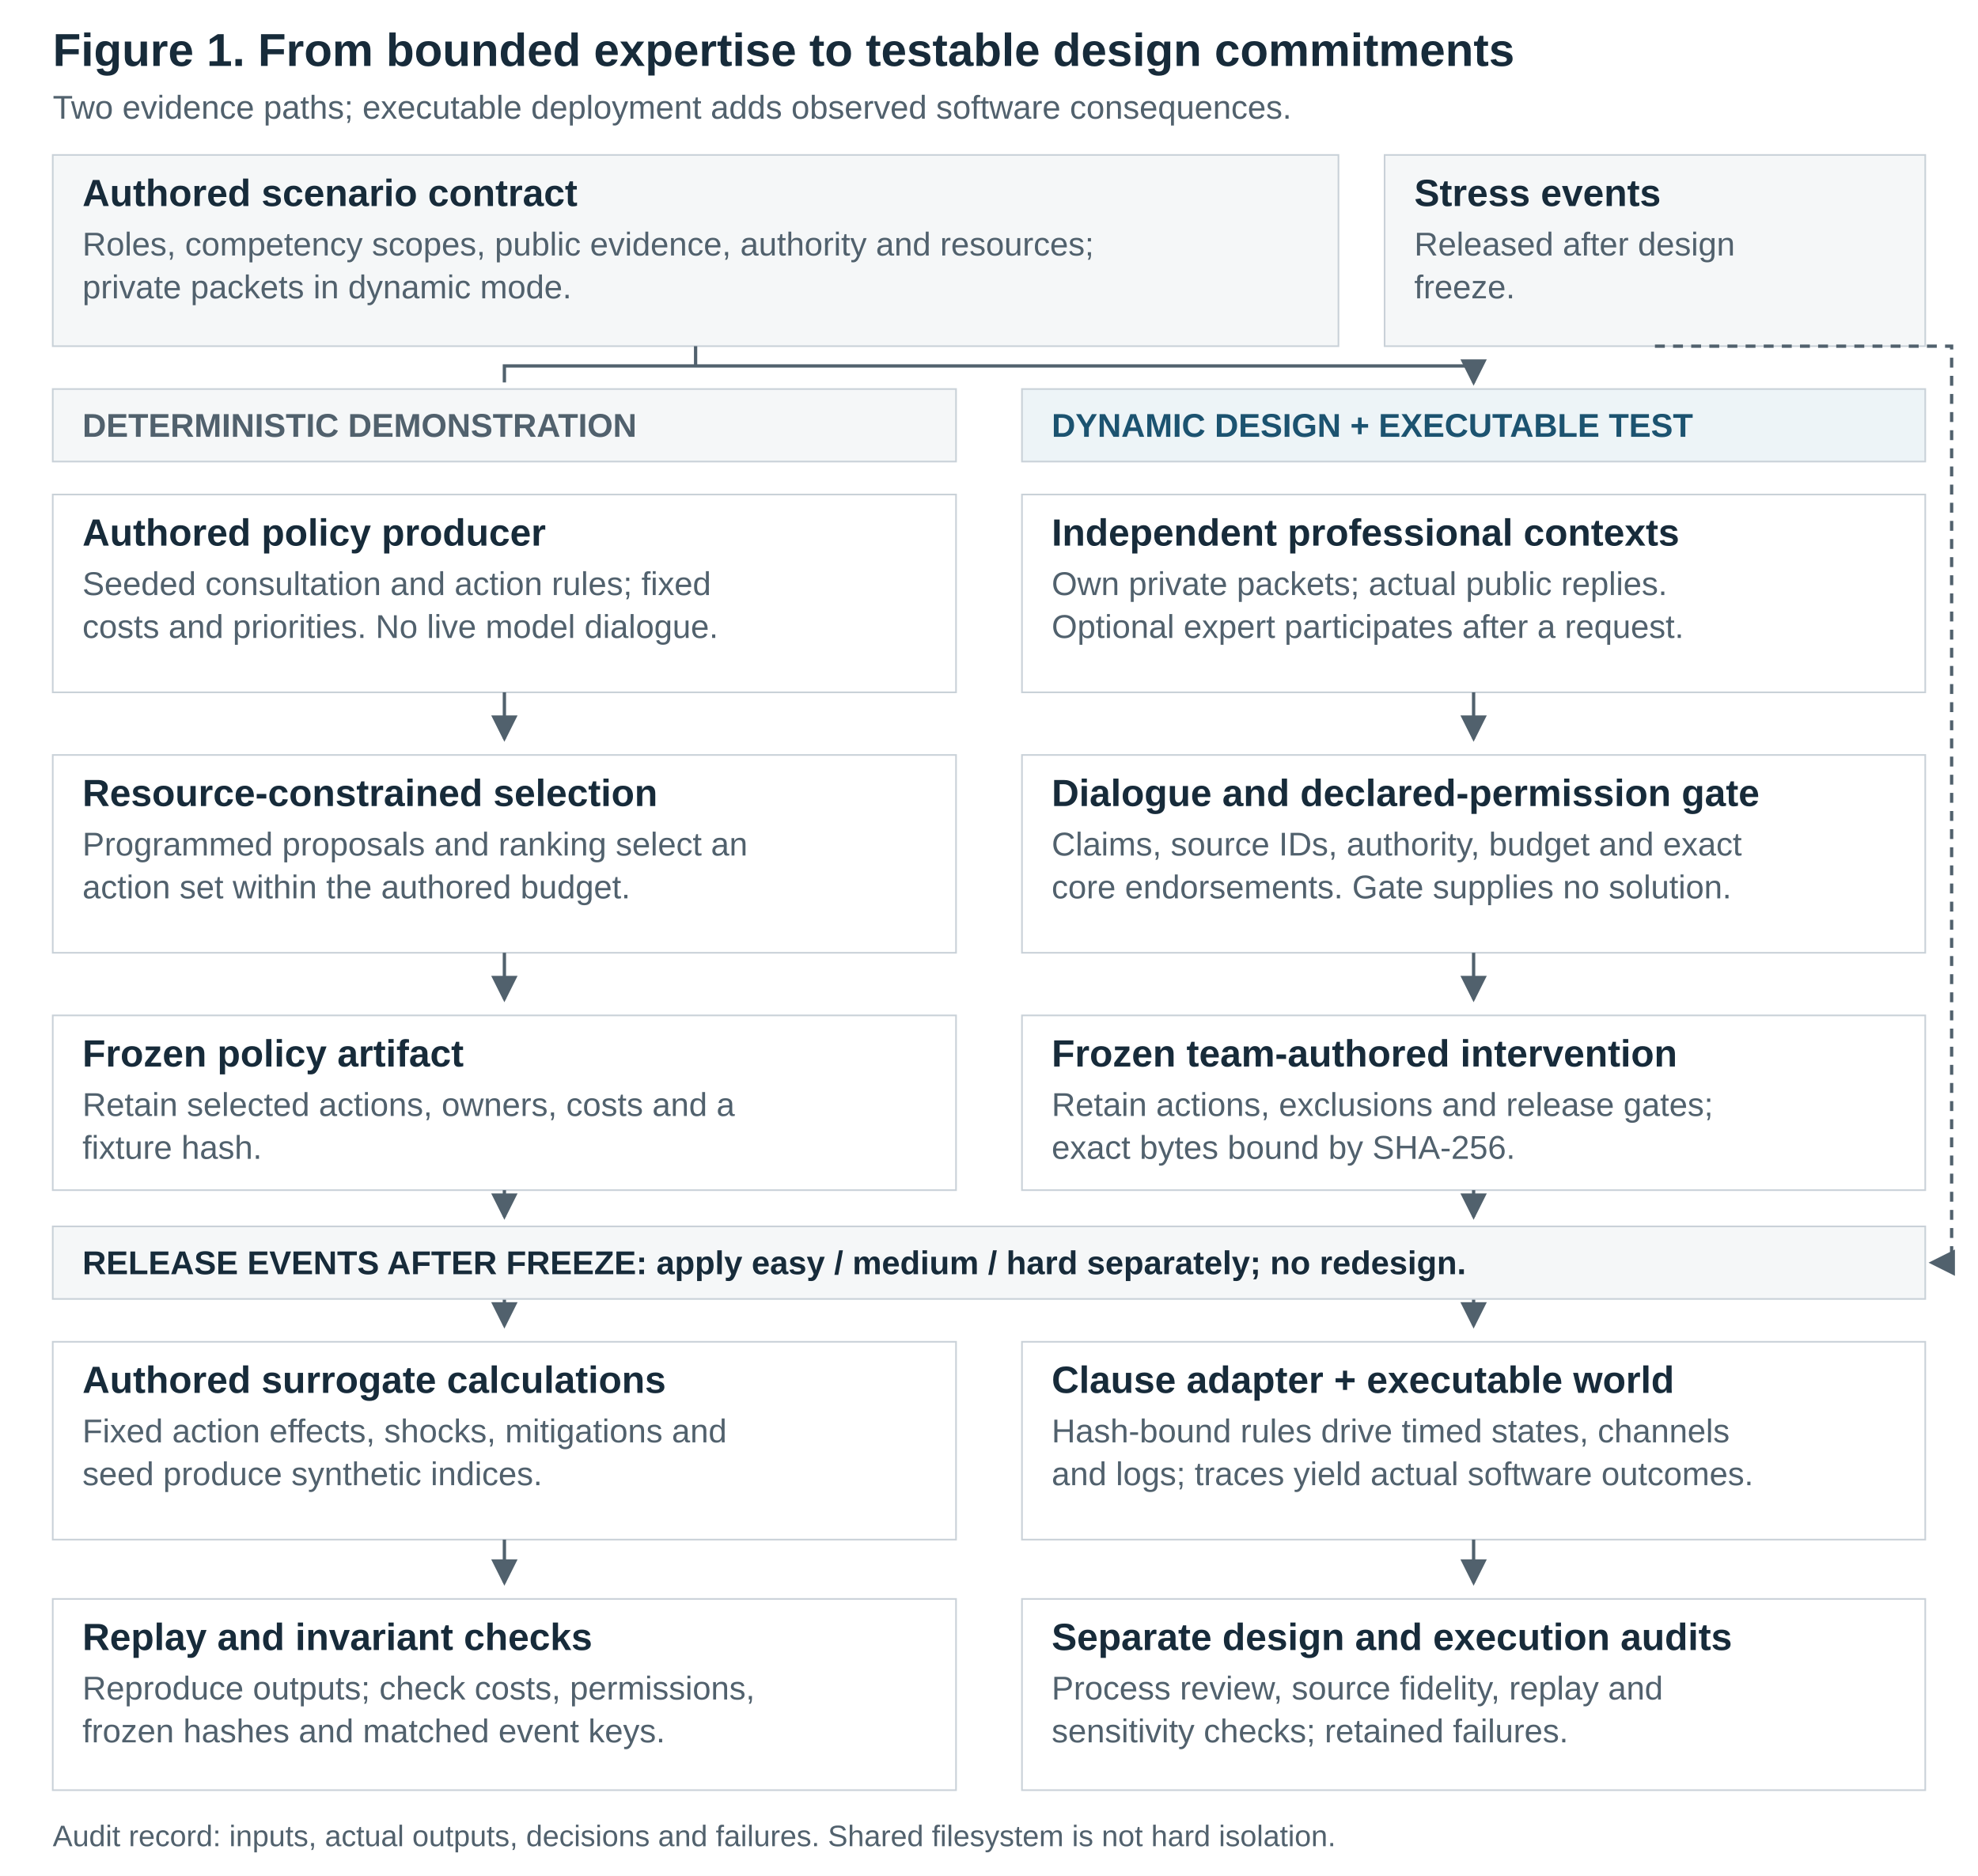
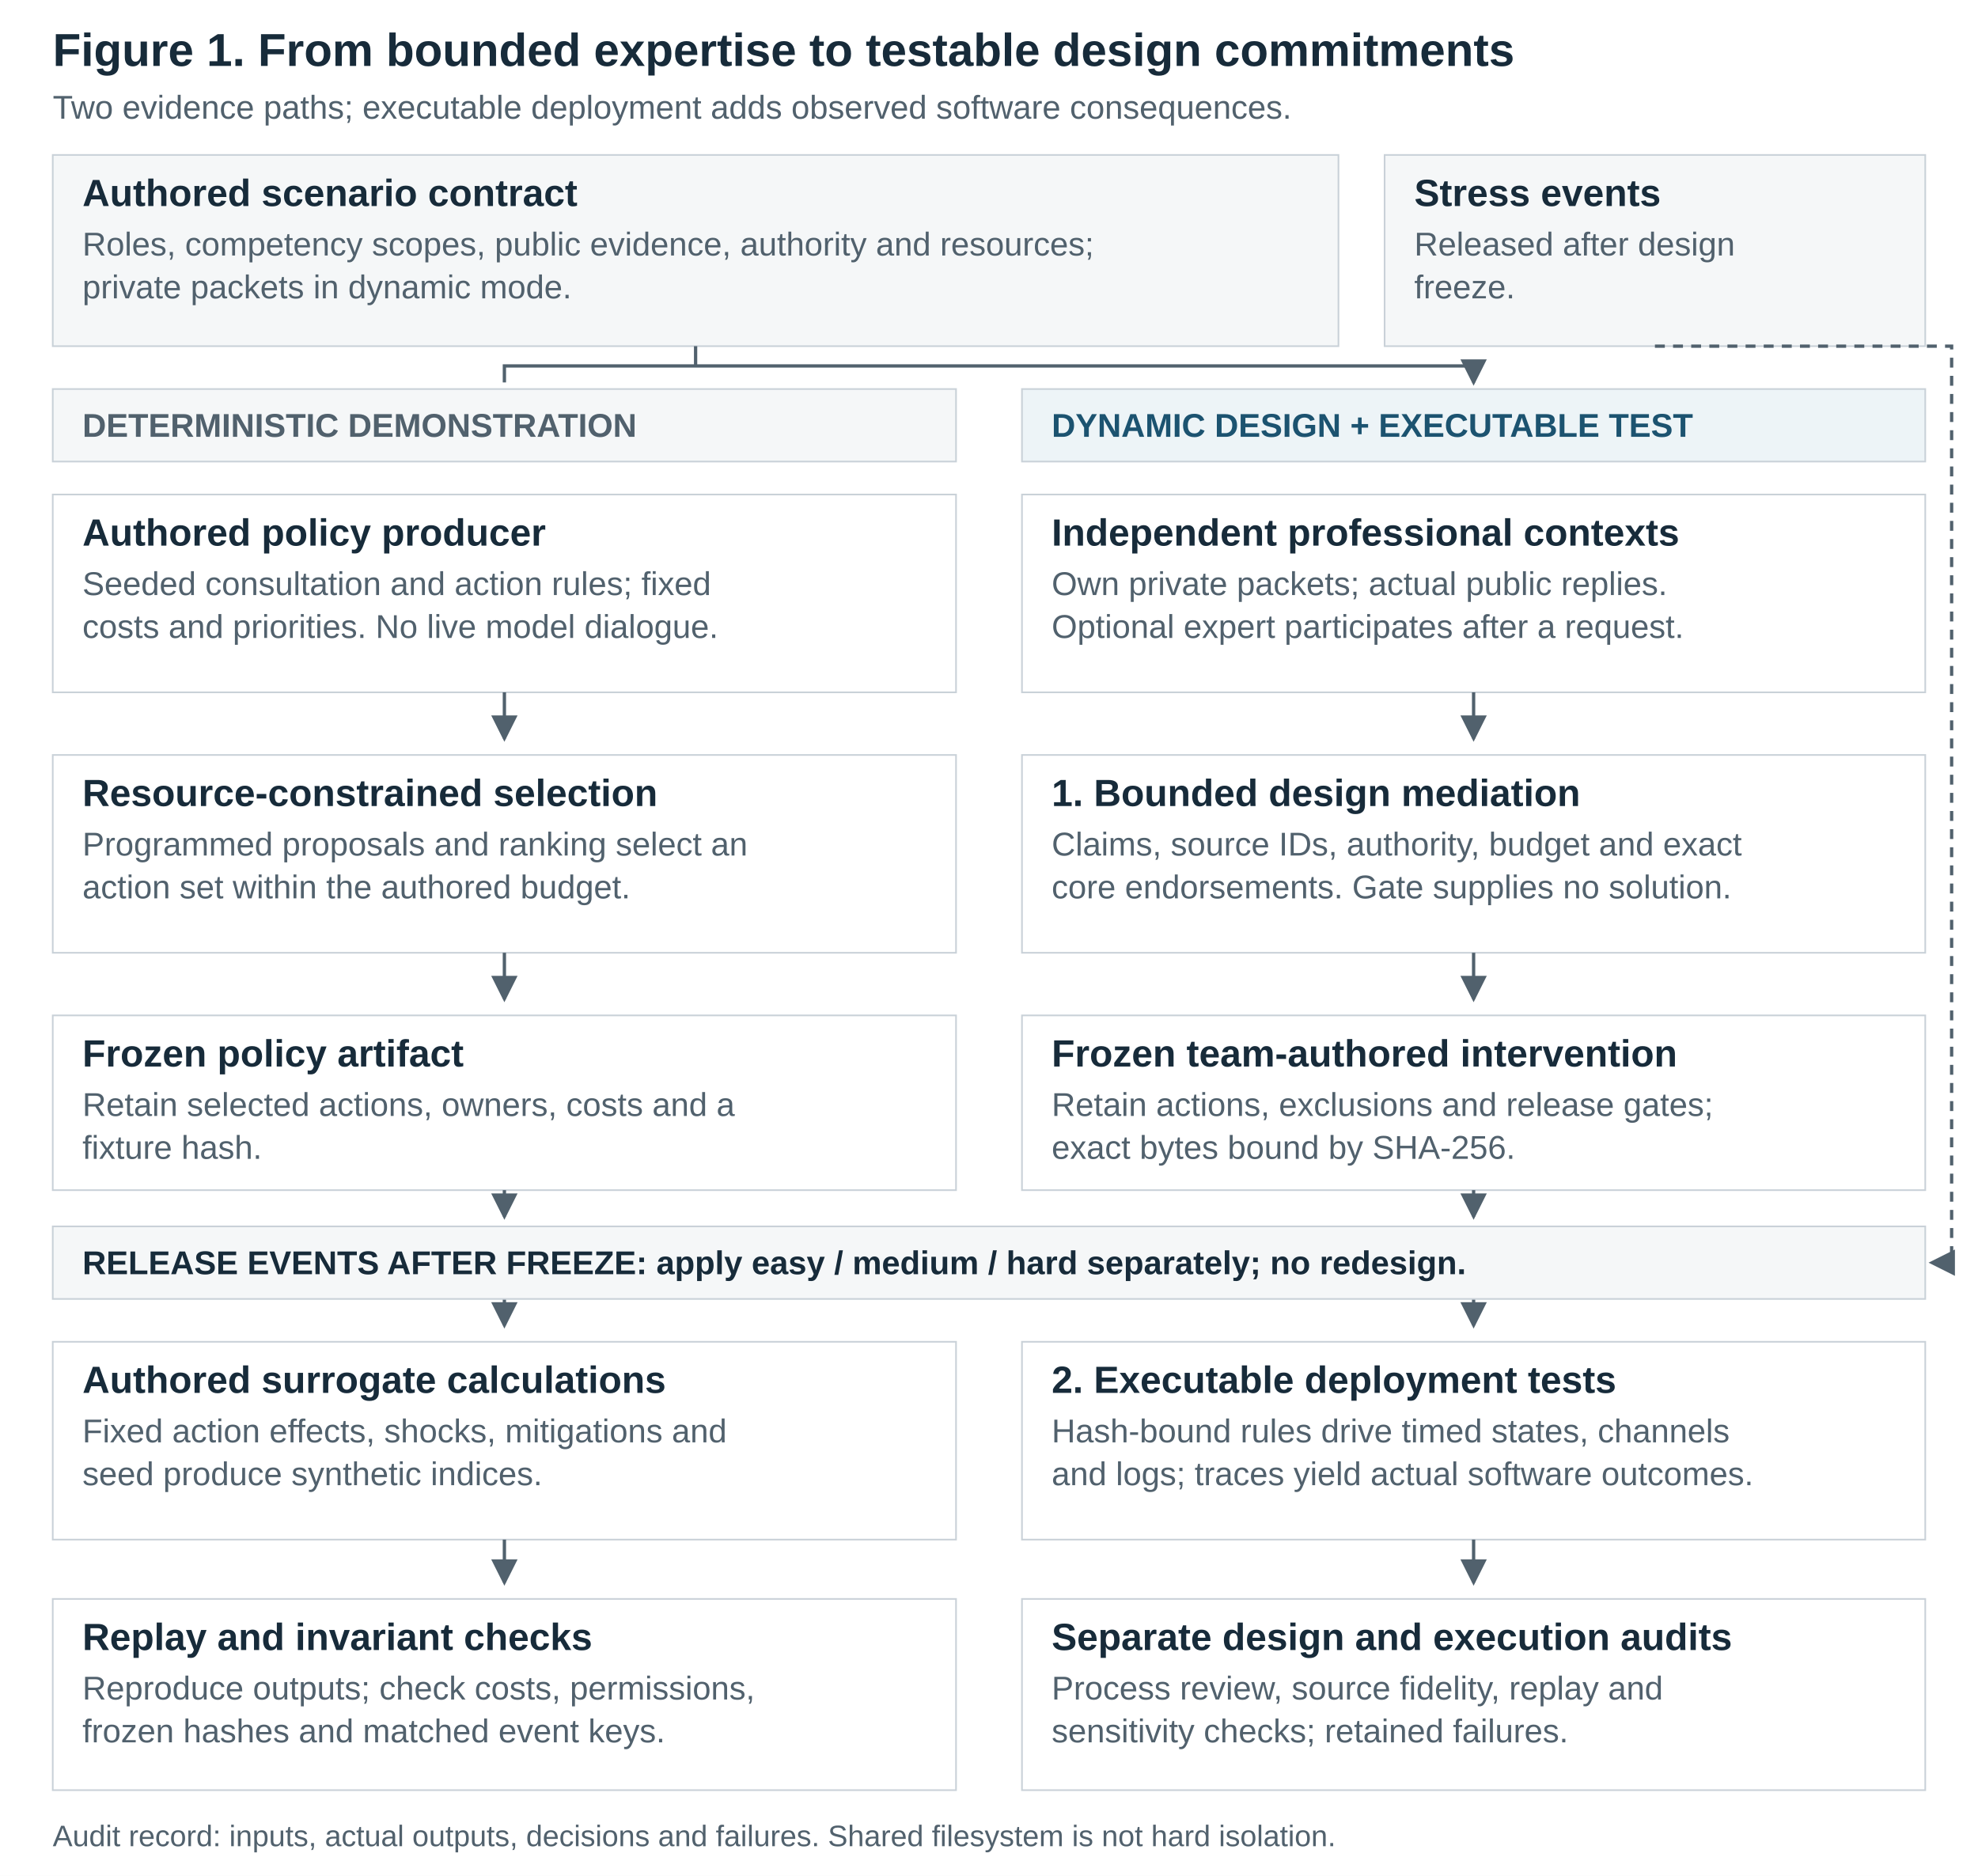
<svg xmlns="http://www.w3.org/2000/svg" width="1200" height="1138" viewBox="0 0 1200 1138" role="img" aria-labelledby="title desc">
  <defs>
    <marker id="arrow" markerWidth="8" markerHeight="8" refX="7" refY="4" orient="auto">
      <path d="M0,0 L8,4 L0,8" fill="#51616D" />
    </marker>
  </defs>
  <style>text{font-family:Arial,Helvetica,sans-serif}</style>
  <rect width="1200" height="1138" fill="white" />
  <text x="32" y="40" font-size="28" fill="#172B3A" font-weight="600">Figure 1. From bounded expertise to testable design commitments</text>
  <text x="32" y="72" font-size="20" fill="#51616D" font-weight="400">Two evidence paths; executable deployment adds observed software consequences.</text>
  <rect x="32" y="94" width="780" height="116" fill="#F5F7F8" stroke="#C9D1D8" />
  <text x="50" y="125" font-size="23" fill="#172B3A" font-weight="600">Authored scenario contract</text>
  <text x="50" y="155" font-size="20" fill="#51616D" font-weight="400">Roles, competency scopes, public evidence, authority and resources;</text>
  <text x="50" y="181" font-size="20" fill="#51616D" font-weight="400">private packets in dynamic mode.</text>
  <rect x="840" y="94" width="328" height="116" fill="#F5F7F8" stroke="#C9D1D8" />
  <text x="858" y="125" font-size="23" fill="#172B3A" font-weight="600">Stress events</text>
  <text x="858" y="155" font-size="20" fill="#51616D" font-weight="400">Released after design</text>
  <text x="858" y="181" font-size="20" fill="#51616D" font-weight="400">freeze.</text>
  <rect x="32" y="236" width="548" height="44" fill="#F5F7F8" stroke="#C9D1D8" />
  <rect x="620" y="236" width="548" height="44" fill="#EDF4F7" stroke="#C9D1D8" />
  <path d="M422,210 V222 H306 V232 M422,222 H894 V232" fill="none" stroke="#51616D" stroke-width="2" marker-end="url(#arrow)" />
  <path d="M1004,210 H1184 V766 H1172" fill="none" stroke="#51616D" stroke-width="2" stroke-dasharray="6 5" marker-end="url(#arrow)" />
  <text x="50" y="265" font-size="20" fill="#51616D" font-weight="600">DETERMINISTIC DEMONSTRATION</text>
  <text x="638" y="265" font-size="20" fill="#1C5370" font-weight="600">DYNAMIC DESIGN + EXECUTABLE TEST</text>
  <rect x="32" y="300" width="548" height="120" fill="white" stroke="#C9D1D8" />
  <text x="50" y="331" font-size="23" fill="#172B3A" font-weight="600">Authored policy producer</text>
  <text x="50" y="361" font-size="20" fill="#51616D" font-weight="400">Seeded consultation and action rules; fixed</text>
  <text x="50" y="387" font-size="20" fill="#51616D" font-weight="400">costs and priorities. No live model dialogue.</text>
  <rect x="620" y="300" width="548" height="120" fill="white" stroke="#C9D1D8" />
  <text x="638" y="331" font-size="23" fill="#172B3A" font-weight="600">Independent professional contexts</text>
  <text x="638" y="361" font-size="20" fill="#51616D" font-weight="400">Own private packets; actual public replies.</text>
  <text x="638" y="387" font-size="20" fill="#51616D" font-weight="400">Optional expert participates after a request.</text>
  <rect x="32" y="458" width="548" height="120" fill="white" stroke="#C9D1D8" />
  <text x="50" y="489" font-size="23" fill="#172B3A" font-weight="600">Resource-constrained selection</text>
  <text x="50" y="519" font-size="20" fill="#51616D" font-weight="400">Programmed proposals and ranking select an</text>
  <text x="50" y="545" font-size="20" fill="#51616D" font-weight="400">action set within the authored budget.</text>
  <rect x="620" y="458" width="548" height="120" fill="white" stroke="#C9D1D8" />
-   <text x="638" y="489" font-size="23" fill="#172B3A" font-weight="600">Dialogue and declared-permission gate</text>
+   <text x="638" y="489" font-size="23" fill="#172B3A" font-weight="600">1. Bounded design mediation</text>
  <text x="638" y="519" font-size="20" fill="#51616D" font-weight="400">Claims, source IDs, authority, budget and exact</text>
  <text x="638" y="545" font-size="20" fill="#51616D" font-weight="400">core endorsements. Gate supplies no solution.</text>
  <rect x="32" y="616" width="548" height="106" fill="white" stroke="#C9D1D8" />
  <text x="50" y="647" font-size="23" fill="#172B3A" font-weight="600">Frozen policy artifact</text>
  <text x="50" y="677" font-size="20" fill="#51616D" font-weight="400">Retain selected actions, owners, costs and a</text>
  <text x="50" y="703" font-size="20" fill="#51616D" font-weight="400">fixture hash.</text>
  <rect x="620" y="616" width="548" height="106" fill="white" stroke="#C9D1D8" />
  <text x="638" y="647" font-size="23" fill="#172B3A" font-weight="600">Frozen team-authored intervention</text>
  <text x="638" y="677" font-size="20" fill="#51616D" font-weight="400">Retain actions, exclusions and release gates;</text>
  <text x="638" y="703" font-size="20" fill="#51616D" font-weight="400">exact bytes bound by SHA-256.</text>
  <path d="M306,420 V448" fill="none" stroke="#51616D" stroke-width="2" marker-end="url(#arrow)" />
  <path d="M306,578 V606" fill="none" stroke="#51616D" stroke-width="2" marker-end="url(#arrow)" />
  <path d="M306,722 V738" fill="none" stroke="#51616D" stroke-width="2" marker-end="url(#arrow)" />
  <path d="M306,788 V804" fill="none" stroke="#51616D" stroke-width="2" marker-end="url(#arrow)" />
  <path d="M894,420 V448" fill="none" stroke="#51616D" stroke-width="2" marker-end="url(#arrow)" />
  <path d="M894,578 V606" fill="none" stroke="#51616D" stroke-width="2" marker-end="url(#arrow)" />
  <path d="M894,722 V738" fill="none" stroke="#51616D" stroke-width="2" marker-end="url(#arrow)" />
  <path d="M894,788 V804" fill="none" stroke="#51616D" stroke-width="2" marker-end="url(#arrow)" />
  <rect x="32" y="744" width="1136" height="44" fill="#F5F7F8" stroke="#C9D1D8" />
  <text x="50" y="773" font-size="20" fill="#172B3A" font-weight="600">RELEASE EVENTS AFTER FREEZE: apply easy / medium / hard separately; no redesign.</text>
  <rect x="32" y="814" width="548" height="120" fill="white" stroke="#C9D1D8" />
  <text x="50" y="845" font-size="23" fill="#172B3A" font-weight="600">Authored surrogate calculations</text>
  <text x="50" y="875" font-size="20" fill="#51616D" font-weight="400">Fixed action effects, shocks, mitigations and</text>
  <text x="50" y="901" font-size="20" fill="#51616D" font-weight="400">seed produce synthetic indices.</text>
  <rect x="620" y="814" width="548" height="120" fill="white" stroke="#C9D1D8" />
-   <text x="638" y="845" font-size="23" fill="#172B3A" font-weight="600">Clause adapter + executable world</text>
+   <text x="638" y="845" font-size="23" fill="#172B3A" font-weight="600">2. Executable deployment tests</text>
  <text x="638" y="875" font-size="20" fill="#51616D" font-weight="400">Hash-bound rules drive timed states, channels</text>
  <text x="638" y="901" font-size="20" fill="#51616D" font-weight="400">and logs; traces yield actual software outcomes.</text>
  <rect x="32" y="970" width="548" height="116" fill="white" stroke="#C9D1D8" />
  <text x="50" y="1001" font-size="23" fill="#172B3A" font-weight="600">Replay and invariant checks</text>
  <text x="50" y="1031" font-size="20" fill="#51616D" font-weight="400">Reproduce outputs; check costs, permissions,</text>
  <text x="50" y="1057" font-size="20" fill="#51616D" font-weight="400">frozen hashes and matched event keys.</text>
  <rect x="620" y="970" width="548" height="116" fill="white" stroke="#C9D1D8" />
  <text x="638" y="1001" font-size="23" fill="#172B3A" font-weight="600">Separate design and execution audits</text>
  <text x="638" y="1031" font-size="20" fill="#51616D" font-weight="400">Process review, source fidelity, replay and</text>
  <text x="638" y="1057" font-size="20" fill="#51616D" font-weight="400">sensitivity checks; retained failures.</text>
  <path d="M306,934 V960" fill="none" stroke="#51616D" stroke-width="2" marker-end="url(#arrow)" />
  <path d="M894,934 V960" fill="none" stroke="#51616D" stroke-width="2" marker-end="url(#arrow)" />
  <text x="32" y="1120" font-size="18" fill="#51616D" font-weight="400">Audit record: inputs, actual outputs, decisions and failures. Shared filesystem is not hard isolation.</text>
</svg>
